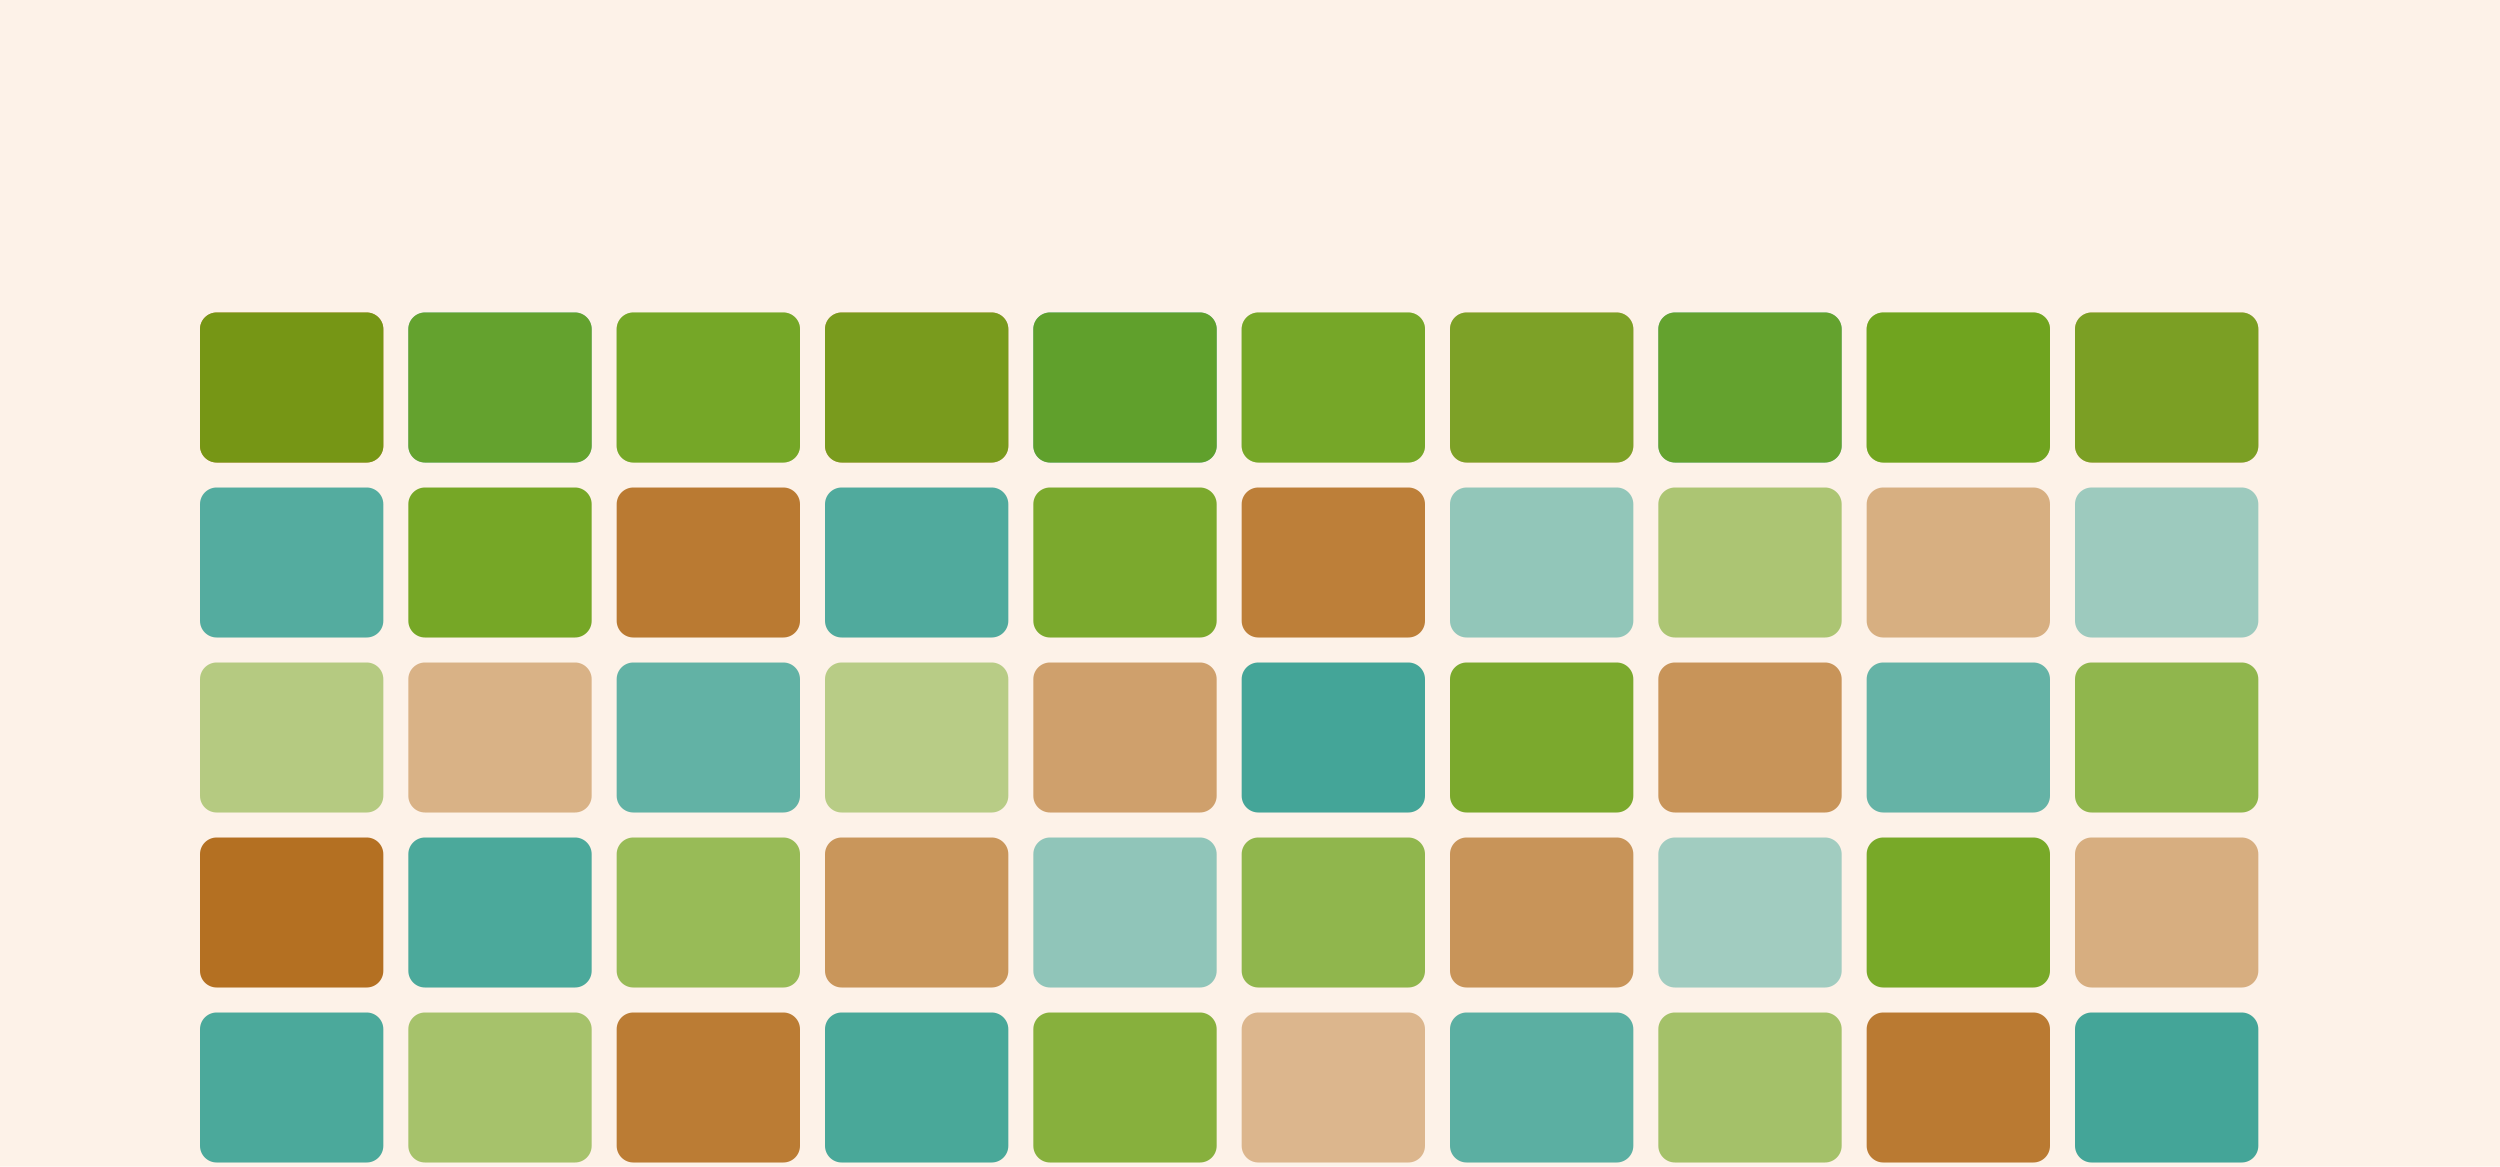
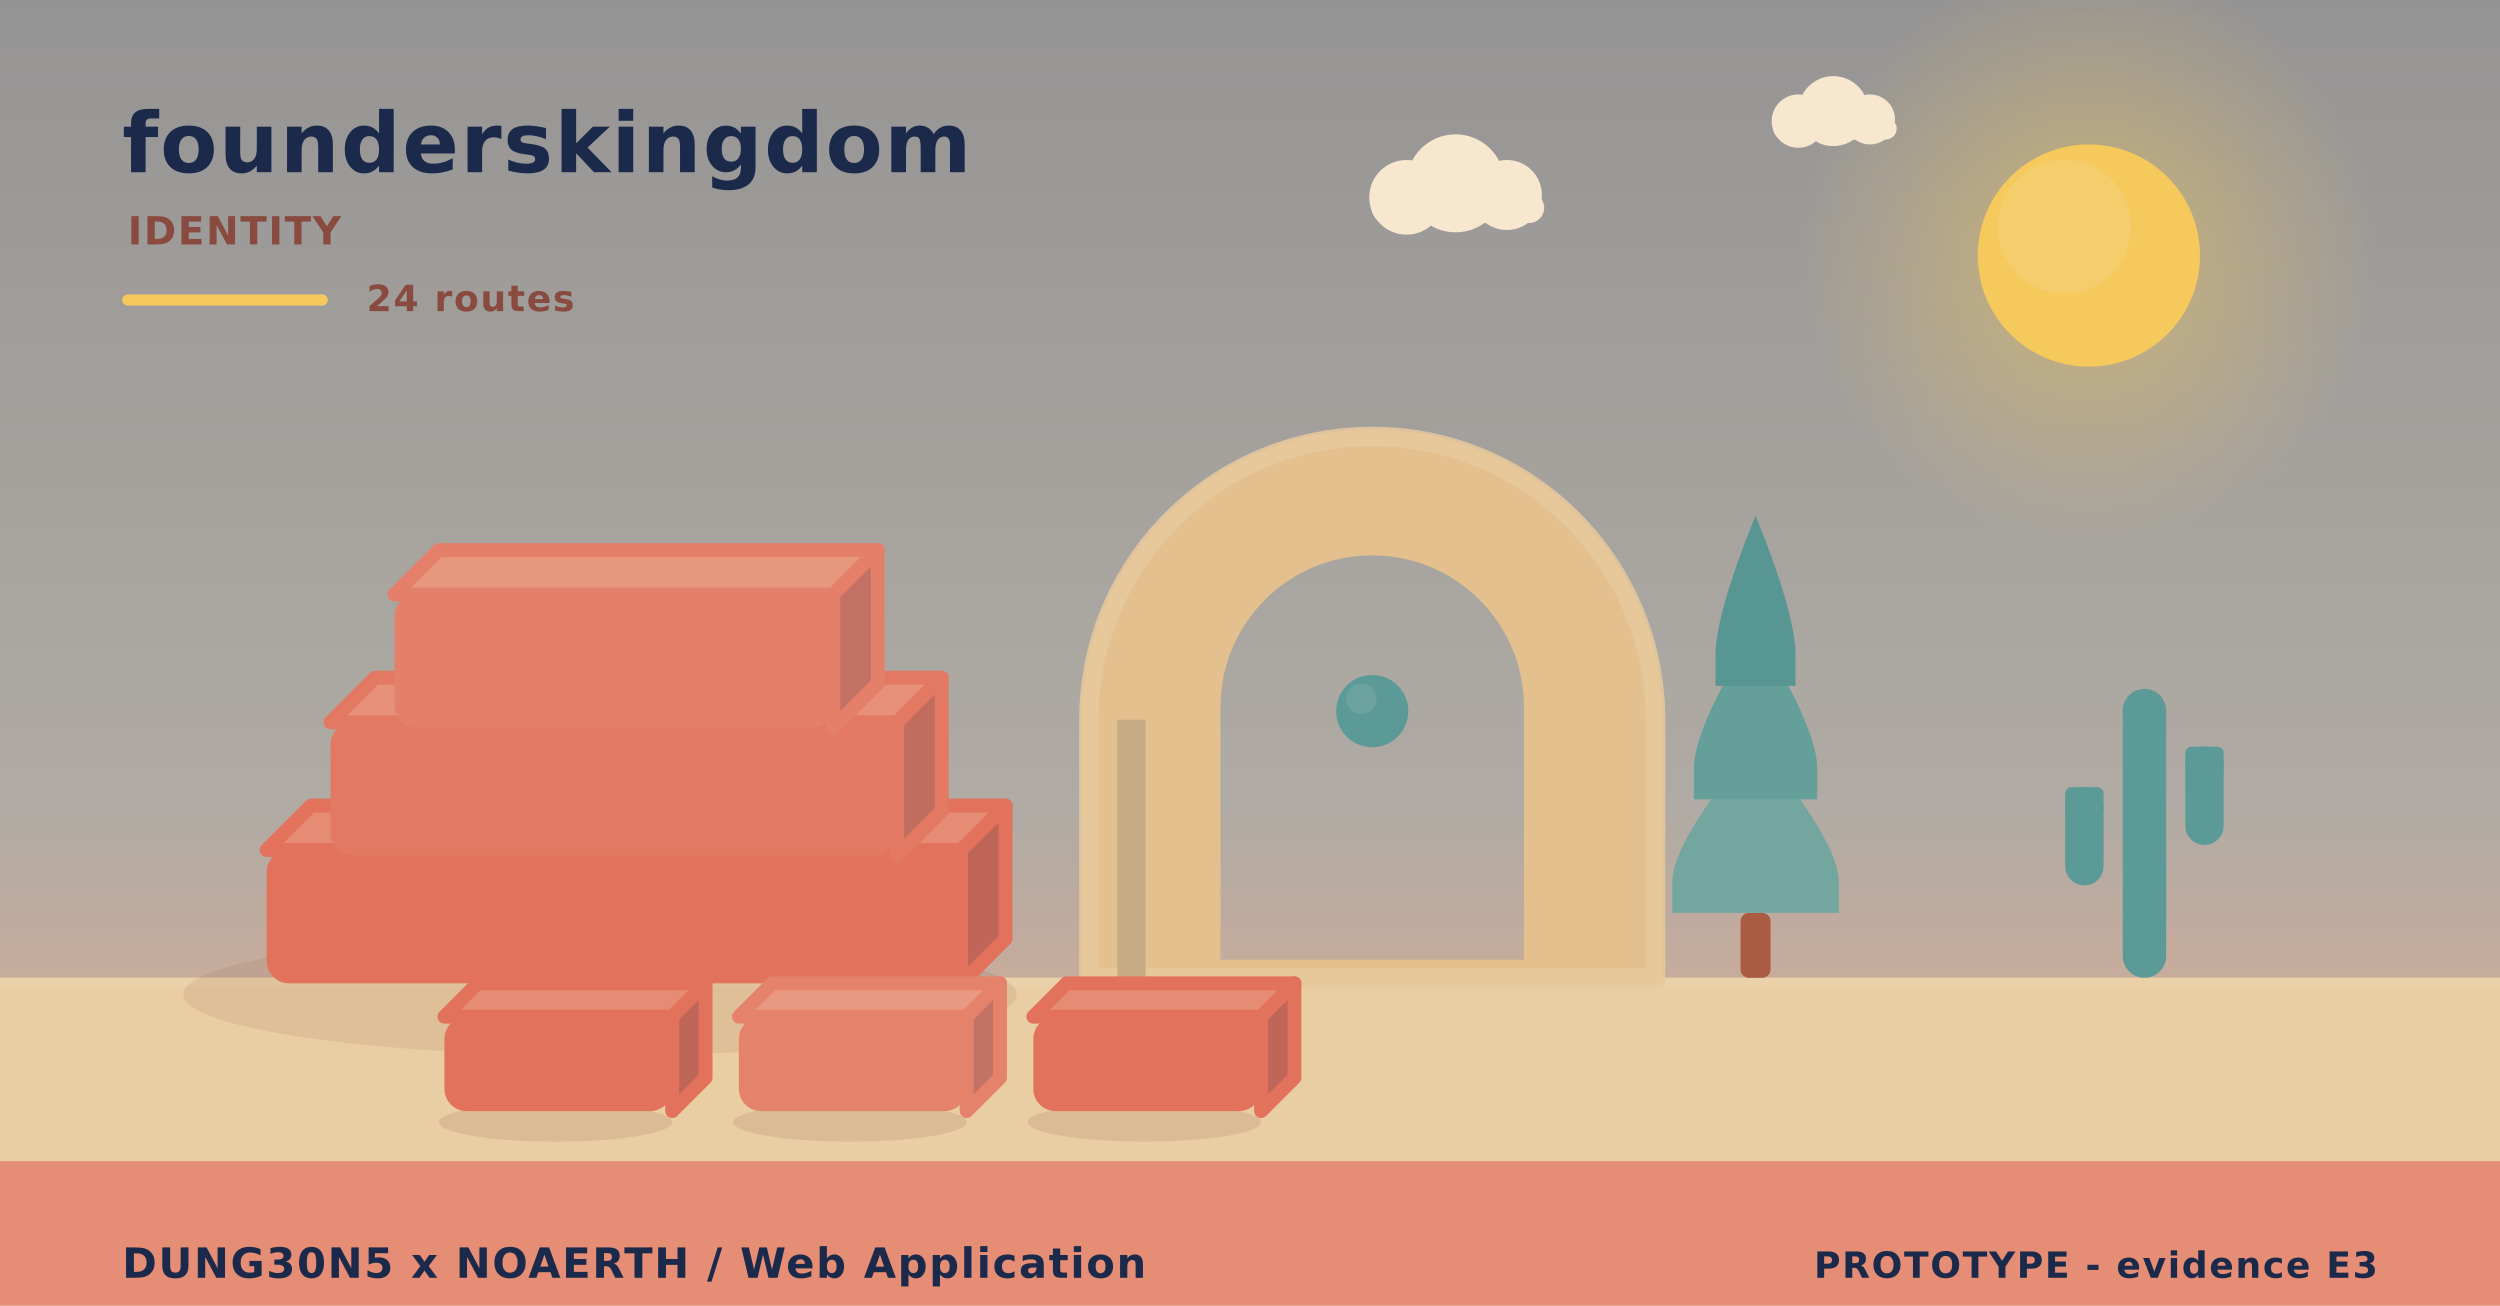
- <svg xmlns="http://www.w3.org/2000/svg" viewBox="0 0 1200 560" width="1200" height="560" role="img" aria-label="founderskingdom hero">
-   <rect width="1200" height="560" fill="#fdf2e8" />
-   <defs>
-     <linearGradient id="gh" x1="0" y1="0" x2="1" y2="1">
-       <stop offset="0%" stop-color="#a95d05" />
-       <stop offset="100%" stop-color="#109081" />
-     </linearGradient>
-   </defs>
-   <rect x="96.00" y="150.00" width="88.00" height="72.00" rx="8.00" fill="#a95d05" opacity="0.86" />
-   <rect x="196.00" y="150.00" width="88.00" height="72.00" rx="8.00" fill="#109081" opacity="0.68" />
-   <rect x="296.00" y="150.00" width="88.00" height="72.00" rx="8.00" fill="#679f11" opacity="0.51" />
-   <rect x="396.00" y="150.00" width="88.00" height="72.00" rx="8.00" fill="#a95d05" opacity="0.69" />
-   <rect x="496.00" y="150.00" width="88.00" height="72.00" rx="8.00" fill="#109081" opacity="0.78" />
-   <rect x="596.00" y="150.00" width="88.00" height="72.00" rx="8.00" fill="#679f11" opacity="0.48" />
-   <rect x="696.00" y="150.00" width="88.00" height="72.00" rx="8.00" fill="#a95d05" opacity="0.48" />
-   <rect x="796.00" y="150.00" width="88.00" height="72.00" rx="8.00" fill="#109081" opacity="0.69" />
-   <rect x="896.00" y="150.00" width="88.00" height="72.00" rx="8.00" fill="#679f11" opacity="0.67" />
-   <rect x="996.00" y="150.00" width="88.00" height="72.00" rx="8.00" fill="#a95d05" opacity="0.55" />
-   <rect x="96.00" y="234.00" width="88.00" height="72.00" rx="8.00" fill="#109081" opacity="0.71" />
-   <rect x="196.00" y="234.00" width="88.00" height="72.00" rx="8.00" fill="#679f11" opacity="0.90" />
-   <rect x="296.00" y="234.00" width="88.00" height="72.00" rx="8.00" fill="#a95d05" opacity="0.80" />
-   <rect x="396.00" y="234.00" width="88.00" height="72.00" rx="8.00" fill="#109081" opacity="0.73" />
-   <rect x="496.00" y="234.00" width="88.00" height="72.00" rx="8.00" fill="#679f11" opacity="0.87" />
-   <rect x="596.00" y="234.00" width="88.00" height="72.00" rx="8.00" fill="#a95d05" opacity="0.77" />
-   <rect x="696.00" y="234.00" width="88.00" height="72.00" rx="8.00" fill="#109081" opacity="0.45" />
-   <rect x="796.00" y="234.00" width="88.00" height="72.00" rx="8.00" fill="#679f11" opacity="0.54" />
-   <rect x="896.00" y="234.00" width="88.00" height="72.00" rx="8.00" fill="#a95d05" opacity="0.45" />
-   <rect x="996.00" y="234.00" width="88.00" height="72.00" rx="8.00" fill="#109081" opacity="0.41" />
-   <rect x="96.00" y="318.00" width="88.00" height="72.00" rx="8.00" fill="#679f11" opacity="0.48" />
-   <rect x="196.00" y="318.00" width="88.00" height="72.00" rx="8.00" fill="#a95d05" opacity="0.43" />
-   <rect x="296.00" y="318.00" width="88.00" height="72.00" rx="8.00" fill="#109081" opacity="0.65" />
-   <rect x="396.00" y="318.00" width="88.00" height="72.00" rx="8.00" fill="#679f11" opacity="0.46" />
-   <rect x="496.00" y="318.00" width="88.00" height="72.00" rx="8.00" fill="#a95d05" opacity="0.55" />
-   <rect x="596.00" y="318.00" width="88.00" height="72.00" rx="8.00" fill="#109081" opacity="0.78" />
-   <rect x="696.00" y="318.00" width="88.00" height="72.00" rx="8.00" fill="#679f11" opacity="0.87" />
-   <rect x="796.00" y="318.00" width="88.00" height="72.00" rx="8.00" fill="#a95d05" opacity="0.63" />
-   <rect x="896.00" y="318.00" width="88.00" height="72.00" rx="8.00" fill="#109081" opacity="0.64" />
-   <rect x="996.00" y="318.00" width="88.00" height="72.00" rx="8.00" fill="#679f11" opacity="0.72" />
-   <rect x="96.00" y="402.00" width="88.00" height="72.00" rx="8.00" fill="#a95d05" opacity="0.87" />
-   <rect x="196.00" y="402.00" width="88.00" height="72.00" rx="8.00" fill="#109081" opacity="0.75" />
-   <rect x="296.00" y="402.00" width="88.00" height="72.00" rx="8.00" fill="#679f11" opacity="0.67" />
-   <rect x="396.00" y="402.00" width="88.00" height="72.00" rx="8.00" fill="#a95d05" opacity="0.62" />
-   <rect x="496.00" y="402.00" width="88.00" height="72.00" rx="8.00" fill="#109081" opacity="0.46" />
-   <rect x="596.00" y="402.00" width="88.00" height="72.00" rx="8.00" fill="#679f11" opacity="0.72" />
-   <rect x="696.00" y="402.00" width="88.00" height="72.00" rx="8.00" fill="#a95d05" opacity="0.63" />
-   <rect x="796.00" y="402.00" width="88.00" height="72.00" rx="8.00" fill="#109081" opacity="0.39" />
-   <rect x="896.00" y="402.00" width="88.00" height="72.00" rx="8.00" fill="#679f11" opacity="0.89" />
-   <rect x="996.00" y="402.00" width="88.00" height="72.00" rx="8.00" fill="#a95d05" opacity="0.46" />
-   <rect x="96.00" y="486.00" width="88.00" height="72.00" rx="8.00" fill="#109081" opacity="0.75" />
-   <rect x="196.00" y="486.00" width="88.00" height="72.00" rx="8.00" fill="#679f11" opacity="0.58" />
-   <rect x="296.00" y="486.00" width="88.00" height="72.00" rx="8.00" fill="#a95d05" opacity="0.79" />
-   <rect x="396.00" y="486.00" width="88.00" height="72.00" rx="8.00" fill="#109081" opacity="0.76" />
-   <rect x="496.00" y="486.00" width="88.00" height="72.00" rx="8.00" fill="#679f11" opacity="0.79" />
-   <rect x="596.00" y="486.00" width="88.00" height="72.00" rx="8.00" fill="#a95d05" opacity="0.40" />
-   <rect x="696.00" y="486.00" width="88.00" height="72.00" rx="8.00" fill="#109081" opacity="0.68" />
-   <rect x="796.00" y="486.00" width="88.00" height="72.00" rx="8.00" fill="#679f11" opacity="0.59" />
-   <rect x="896.00" y="486.00" width="88.00" height="72.00" rx="8.00" fill="#a95d05" opacity="0.80" />
-   <rect x="996.00" y="486.00" width="88.00" height="72.00" rx="8.00" fill="#109081" opacity="0.78" />
+ <svg xmlns="http://www.w3.org/2000/svg" width="900" height="470" viewBox="0 0 900 470" role="img" aria-label="founderskingdom - identity">
+   <linearGradient id="skyh" x1="0" y1="0" x2="0" y2="1">
+     <stop offset="0" stop-color="#959494" />
+     <stop offset="0.62" stop-color="#b0aba4" />
+     <stop offset="1" stop-color="#f3ad8a" />
+   </linearGradient>
+   <rect width="900" height="470" fill="url(#skyh)" />
+   <radialGradient id="sunh">
+     <stop offset="0.35" stop-color="#f5c95c" stop-opacity="0.34" />
+     <stop offset="1" stop-color="#f5c95c" stop-opacity="0" />
+   </radialGradient>
+   <circle cx="752" cy="92" r="104" fill="url(#sunh)" />
+   <circle cx="752" cy="92" r="40" fill="#f5c95c" />
+   <circle cx="743.2" cy="81.6" r="24" fill="#f5d27e" opacity="0.5" />
  <g>
-     <rect x="96.00" y="150.00" width="88.00" height="72.00" rx="8.00" fill="#679f11" opacity="0.80" />
-     <animate attributeName="opacity" values="0.25;1.0;0.25" dur="9.8s" begin="1.79s" repeatCount="indefinite" />
+     <circle cx="524" cy="66" r="17.64" fill="#f6e7ce" />
+     <circle cx="506.36" cy="71.04" r="13.44" fill="#f6e7ce" />
+     <circle cx="542.48" cy="70.2" r="12.6" fill="#f6e7ce" />
+     <rect x="493.76" y="69.36" width="62.16" height="10.92" rx="5.46" fill="#f6e7ce" />
+     <animateTransform attributeName="transform" type="translate" values="0 0;24 0;0 0" dur="36s" begin="0s" repeatCount="indefinite" />
  </g>
  <g>
-     <rect x="196.00" y="150.00" width="88.00" height="72.00" rx="8.00" fill="#679f11" opacity="0.80" />
-     <animate attributeName="opacity" values="0.25;1.0;0.25" dur="9.8s" begin="2.11s" repeatCount="indefinite" />
+     <circle cx="660" cy="40" r="12.6" fill="#f6e7ce" />
+     <circle cx="647.4" cy="43.6" r="9.6" fill="#f6e7ce" />
+     <circle cx="673.2" cy="43" r="9" fill="#f6e7ce" />
+     <rect x="638.4" y="42.4" width="44.4" height="7.8" rx="3.9" fill="#f6e7ce" />
+     <animateTransform attributeName="transform" type="translate" values="0 0;-18 0;0 0" dur="46s" begin="3s" repeatCount="indefinite" />
+   </g>
+   <rect x="0" y="352" width="900" height="118" fill="#e9cda3" />
+   <rect x="0" y="352" width="900" height="3" fill="#ebd1a9" />
+   <text x="44" y="62" font-family="Verdana,DejaVu Sans,sans-serif" font-size="30" font-weight="700" letter-spacing="0.6" fill="#1b2a4a" text-anchor="start">founderskingdom</text>
+   <text x="46" y="88" font-family="Verdana,DejaVu Sans,sans-serif" font-size="14" font-weight="700" letter-spacing="0.6" fill="#894b3f" text-anchor="start">IDENTITY</text>
+   <rect x="44" y="106" width="74" height="4" rx="2" fill="#f5c95c" />
+   <text x="132" y="112" font-family="Verdana,DejaVu Sans,sans-serif" font-size="13" font-weight="700" letter-spacing="0.6" fill="#894b3f" text-anchor="start">24 routes</text>
+   <ellipse cx="216" cy="358" rx="150" ry="22" fill="rgba(138,90,68,0.11)" />
+   <g>
+     <path d="M96,306 L346,306 L362,290 L112,290 Z" fill="#e68c74" stroke="#e2725b" stroke-width="5" stroke-linejoin="round" />
+     <path d="M346,306 L362,290 L362,338 L346,354 Z" fill="#c06658" stroke="#e2725b" stroke-width="5" stroke-linejoin="round" />
+     <rect x="96" y="306" width="250" height="48" rx="8" fill="#e2725b" />
+     <animateTransform attributeName="transform" type="translate" values="0 10;0 0" dur="0.9s" begin="0s" fill="freeze" />
  </g>
  <g>
-     <rect x="296.00" y="150.00" width="88.00" height="72.00" rx="8.00" fill="#679f11" opacity="0.80" />
-     <animate attributeName="opacity" values="0.25;1.0;0.25" dur="9.8s" begin="2.43s" repeatCount="indefinite" />
+     <path d="M119,260 L323,260 L339,244 L135,244 Z" fill="#e7917a" stroke="#e37962" stroke-width="5" stroke-linejoin="round" />
+     <path d="M323,260 L339,244 L339,292 L323,308 Z" fill="#c16c5e" stroke="#e37962" stroke-width="5" stroke-linejoin="round" />
+     <rect x="119" y="260" width="204" height="48" rx="8" fill="#e37962" />
+     <animateTransform attributeName="transform" type="translate" values="0 10;0 0" dur="0.9s" begin="0.28s" fill="freeze" />
  </g>
  <g>
-     <rect x="396.00" y="150.00" width="88.00" height="72.00" rx="8.00" fill="#679f11" opacity="0.80" />
-     <animate attributeName="opacity" values="0.25;1.0;0.25" dur="9.8s" begin="2.75s" repeatCount="indefinite" />
+     <path d="M142,214 L300,214 L316,198 L158,198 Z" fill="#e8977f" stroke="#e48069" stroke-width="5" stroke-linejoin="round" />
+     <path d="M300,214 L316,198 L316,246 L300,262 Z" fill="#c27164" stroke="#e48069" stroke-width="5" stroke-linejoin="round" />
+     <rect x="142" y="214" width="158" height="48" rx="8" fill="#e48069" />
+     <animateTransform attributeName="transform" type="translate" values="0 10;0 0" dur="0.9s" begin="0.56s" fill="freeze" />
  </g>
+   <path d="M392,352 L392,259.12 A102,102 0 0 1 596,259.12 L596,352 Z M436.88,348 L436.88,254.55 A57.12,57.12 0 0 1 551.12,254.55 L551.12,348 Z" fill="#e3c08d" fill-rule="evenodd" stroke="#e3c08d" stroke-width="5" stroke-linejoin="round" />
+   <path d="M392,352 L392,259.12 A102,102 0 0 1 596,259.12 L596,352 Z" fill="none" stroke="#e8c99d" stroke-width="7" stroke-linecap="round" opacity="0.85" />
+   <rect x="402.2" y="259.12" width="10.2" height="92.88" fill="#c7ab84" />
  <g>
-     <rect x="496.00" y="150.00" width="88.00" height="72.00" rx="8.00" fill="#679f11" opacity="0.80" />
-     <animate attributeName="opacity" values="0.25;1.0;0.25" dur="9.8s" begin="3.07s" repeatCount="indefinite" />
+     <circle cx="494" cy="256" r="13" fill="#5b9a97" />
+     <circle cx="490.1" cy="251.58" r="5.46" fill="#7aa9a2" opacity="0.55" />
+     <animate attributeName="opacity" values="0.78;1;0.78" dur="5.2s" begin="0s" repeatCount="indefinite" />
  </g>
+   <rect x="626.6" y="328.64" width="10.8" height="23.36" rx="3" fill="#ac5b43" />
+   <path d="M632,267.32 Q602,302.89 602,317.6 Q602,328.64 602,328.64 L662,328.64 Q662,328.64 662,317.6 Q662,302.89 632,267.32 Z" fill="#74a6a0" />
+   <path d="M632,226.44 Q609.8,262.01 609.8,276.72 Q609.8,287.76 609.8,287.76 L654.2,287.76 Q654.2,287.76 654.2,276.72 Q654.2,262.01 632,226.44 Z" fill="#649f9a" />
+   <path d="M632,185.56 Q617.6,221.13 617.6,235.84 Q617.6,246.88 617.6,246.88 L646.4,246.88 Q646.4,246.88 646.4,235.84 Q646.4,221.13 632,185.56 Z" fill="#589694" />
+   <rect x="764.18" y="248" width="15.64" height="104" rx="7.82" fill="#5b9a97" />
+   <rect x="743.48" y="283.36" width="13.8" height="35.36" rx="6.9" fill="#5b9a97" />
+   <rect x="743.48" y="283.36" width="13.8" height="10.4" rx="2.3" fill="#5b9a97" />
+   <rect x="786.72" y="268.8" width="13.8" height="35.36" rx="6.9" fill="#5b9a97" />
+   <rect x="786.72" y="268.8" width="13.8" height="10.4" rx="2.3" fill="#5b9a97" />
+   <ellipse cx="200" cy="404" rx="42" ry="7" fill="rgba(138,90,68,0.15)" />
  <g>
-     <rect x="596.00" y="150.00" width="88.00" height="72.00" rx="8.00" fill="#679f11" opacity="0.80" />
-     <animate attributeName="opacity" values="0.25;1.0;0.25" dur="9.8s" begin="3.39s" repeatCount="indefinite" />
+     <path d="M160,366 L242,366 L254,354 L172,354 Z" fill="#e68c74" stroke="#e2725b" stroke-width="5" stroke-linejoin="round" />
+     <path d="M242,366 L254,354 L254,388 L242,400 Z" fill="#c06658" stroke="#e2725b" stroke-width="5" stroke-linejoin="round" />
+     <rect x="160" y="366" width="82" height="34" rx="8" fill="#e2725b" />
+     <animateTransform attributeName="transform" type="translate" values="0 10;0 0" dur="0.7s" begin="0.8s" fill="freeze" />
  </g>
+   <ellipse cx="306" cy="404" rx="42" ry="7" fill="rgba(138,90,68,0.15)" />
  <g>
-     <rect x="696.00" y="150.00" width="88.00" height="72.00" rx="8.00" fill="#679f11" opacity="0.80" />
-     <animate attributeName="opacity" values="0.25;1.0;0.25" dur="9.8s" begin="3.71s" repeatCount="indefinite" />
+     <path d="M266,366 L348,366 L360,354 L278,354 Z" fill="#e99881" stroke="#e5826b" stroke-width="5" stroke-linejoin="round" />
+     <path d="M348,366 L360,354 L360,388 L348,400 Z" fill="#c37365" stroke="#e5826b" stroke-width="5" stroke-linejoin="round" />
+     <rect x="266" y="366" width="82" height="34" rx="8" fill="#e5826b" />
+     <animateTransform attributeName="transform" type="translate" values="0 10;0 0" dur="0.7s" begin="0.95s" fill="freeze" />
  </g>
+   <ellipse cx="412" cy="404" rx="42" ry="7" fill="rgba(138,90,68,0.15)" />
  <g>
-     <rect x="796.00" y="150.00" width="88.00" height="72.00" rx="8.00" fill="#679f11" opacity="0.80" />
-     <animate attributeName="opacity" values="0.25;1.0;0.25" dur="9.8s" begin="4.03s" repeatCount="indefinite" />
+     <path d="M372,366 L454,366 L466,354 L384,354 Z" fill="#e68c74" stroke="#e2725b" stroke-width="5" stroke-linejoin="round" />
+     <path d="M454,366 L466,354 L466,388 L454,400 Z" fill="#c06658" stroke="#e2725b" stroke-width="5" stroke-linejoin="round" />
+     <rect x="372" y="366" width="82" height="34" rx="8" fill="#e2725b" />
+     <animateTransform attributeName="transform" type="translate" values="0 10;0 0" dur="0.7s" begin="1.1s" fill="freeze" />
  </g>
-   <g>
-     <rect x="896.00" y="150.00" width="88.00" height="72.00" rx="8.00" fill="#679f11" opacity="0.80" />
-     <animate attributeName="opacity" values="0.25;1.0;0.25" dur="9.8s" begin="4.35s" repeatCount="indefinite" />
-   </g>
-   <g>
-     <rect x="996.00" y="150.00" width="88.00" height="72.00" rx="8.00" fill="#679f11" opacity="0.80" />
-     <animate attributeName="opacity" values="0.25;1.0;0.25" dur="9.8s" begin="4.67s" repeatCount="indefinite" />
-   </g>
+   <rect x="0" y="418" width="900" height="52" rx="0" fill="#e68972" opacity="0.94" />
+   <text x="44" y="460" font-family="Verdana,DejaVu Sans,sans-serif" font-size="15" font-weight="700" letter-spacing="0.6" fill="#1b2a4a" text-anchor="start">DUNG30N5 x NOAERTH  /  Web Application</text>
+   <text x="856" y="460" font-family="Verdana,DejaVu Sans,sans-serif" font-size="13" font-weight="700" letter-spacing="0.6" fill="#1b2a4a" text-anchor="end">PROTOTYPE  -  evidence E3</text>
</svg>
